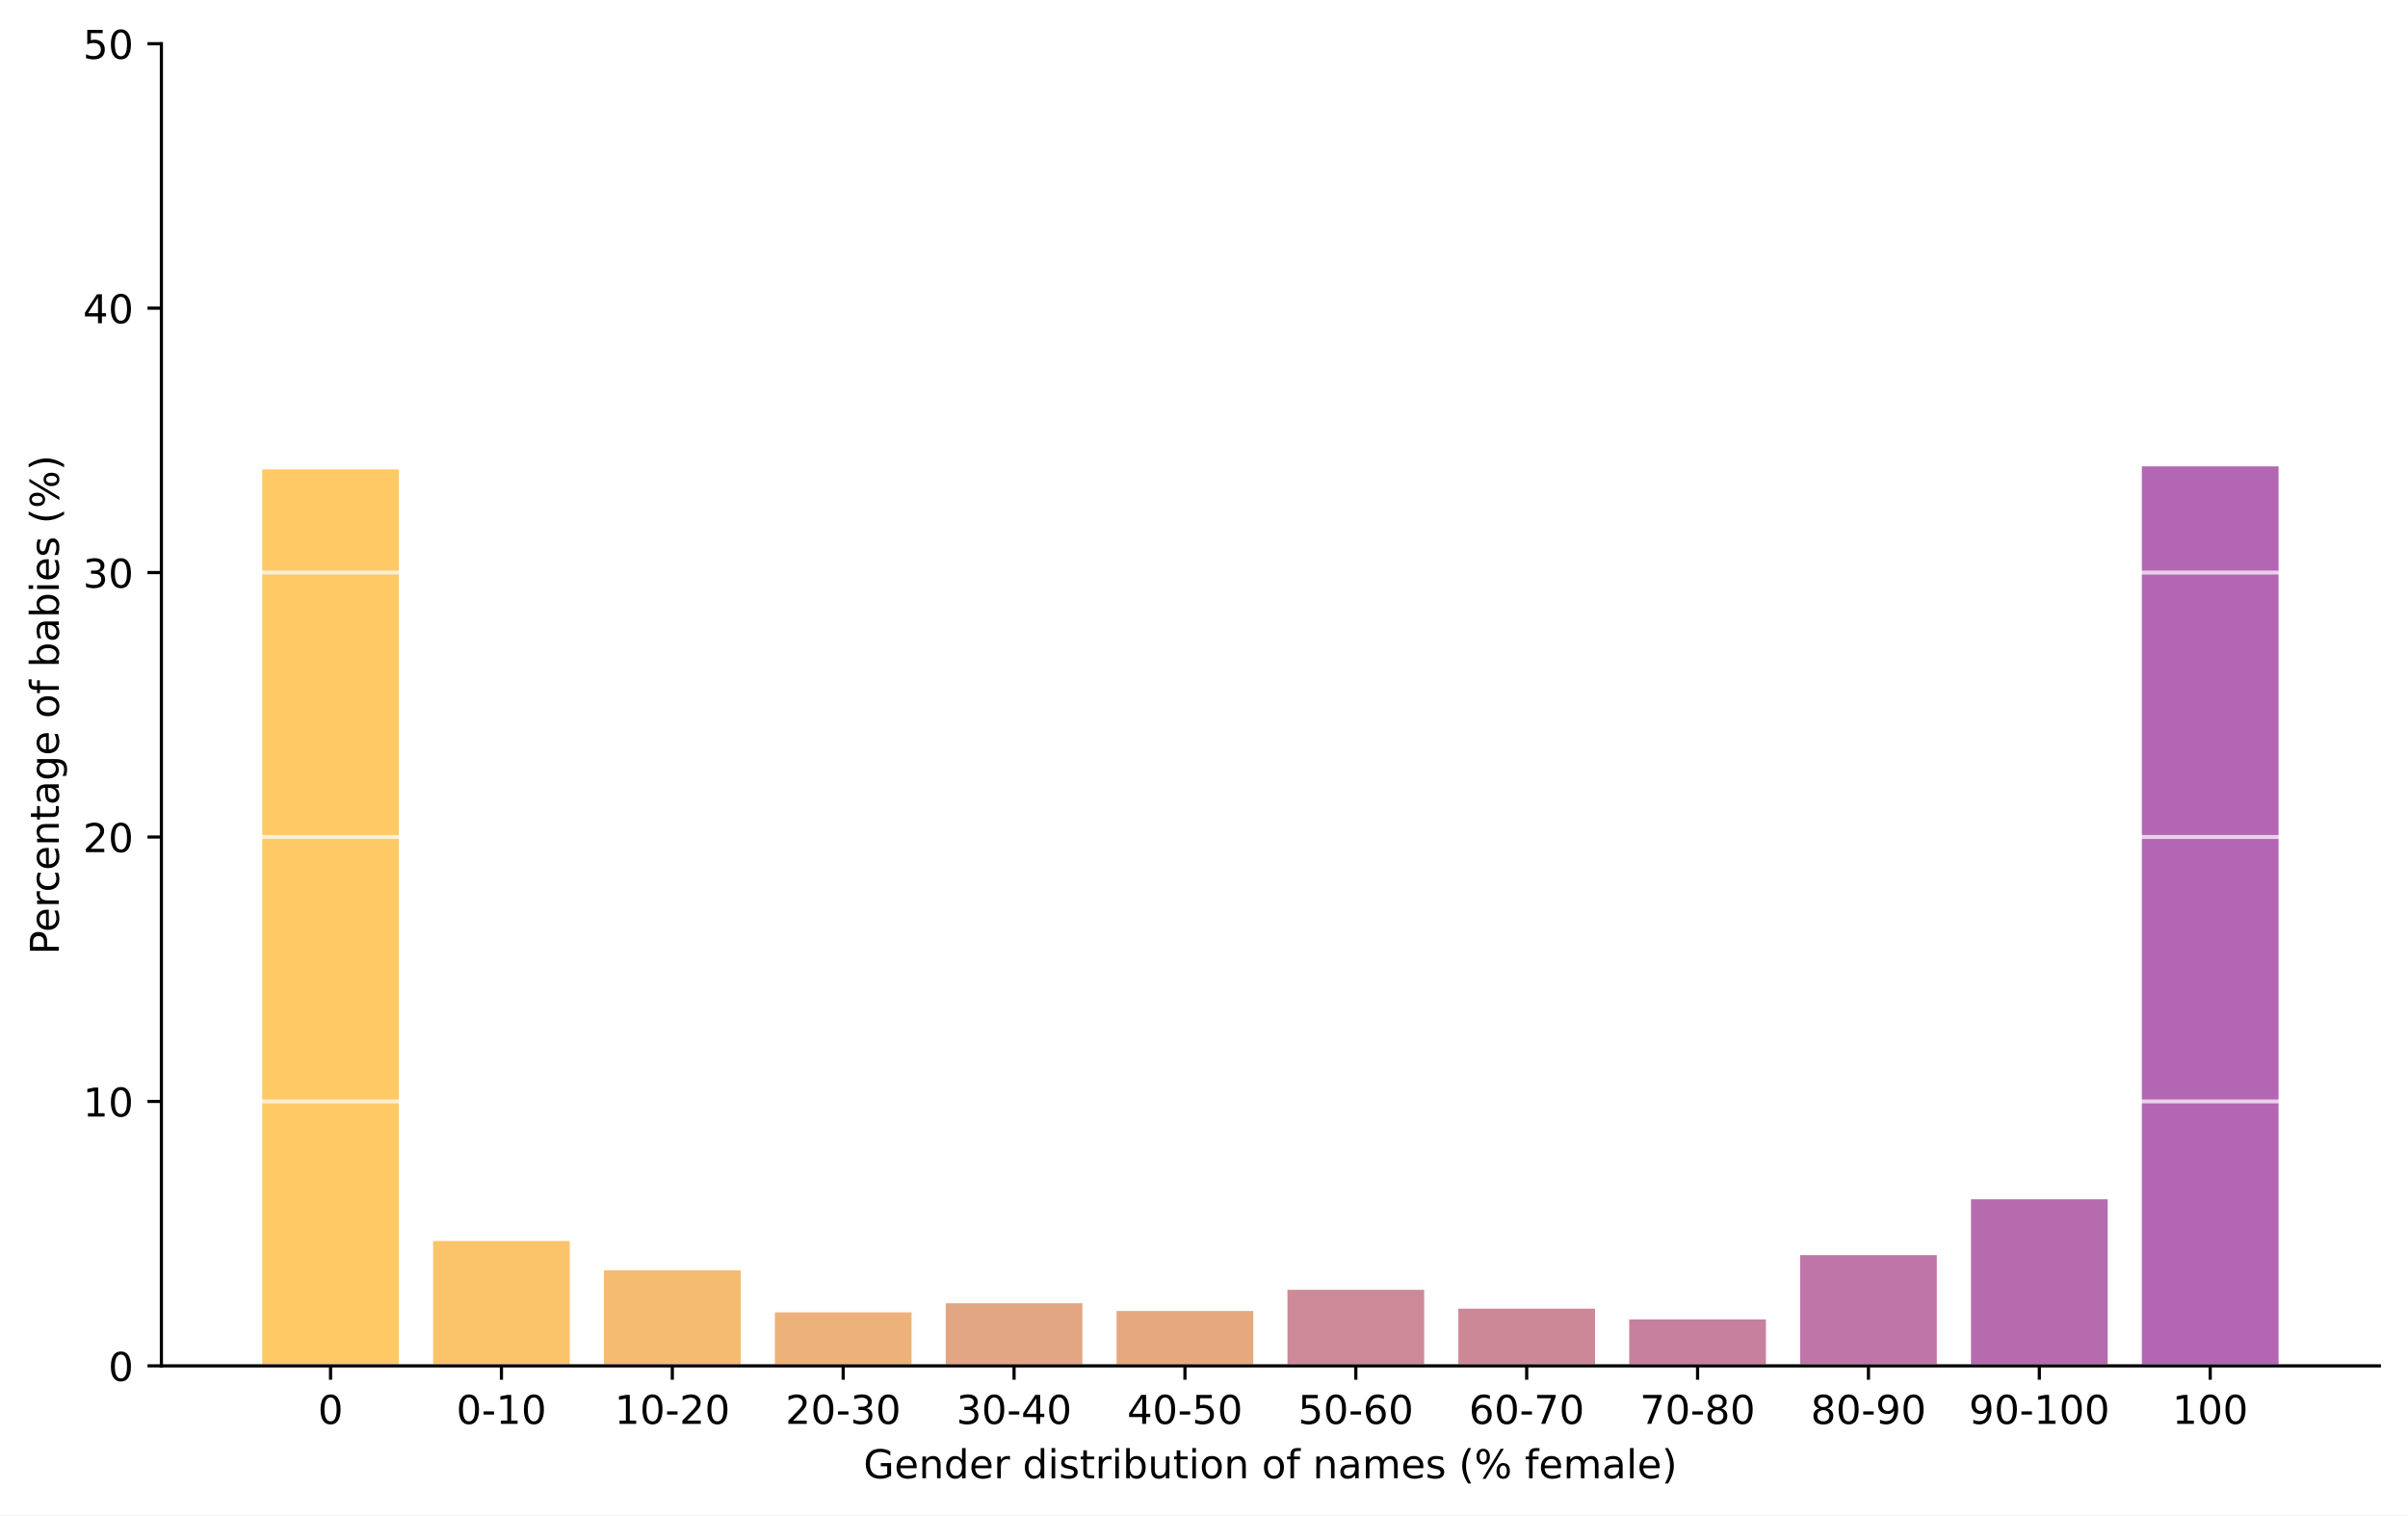
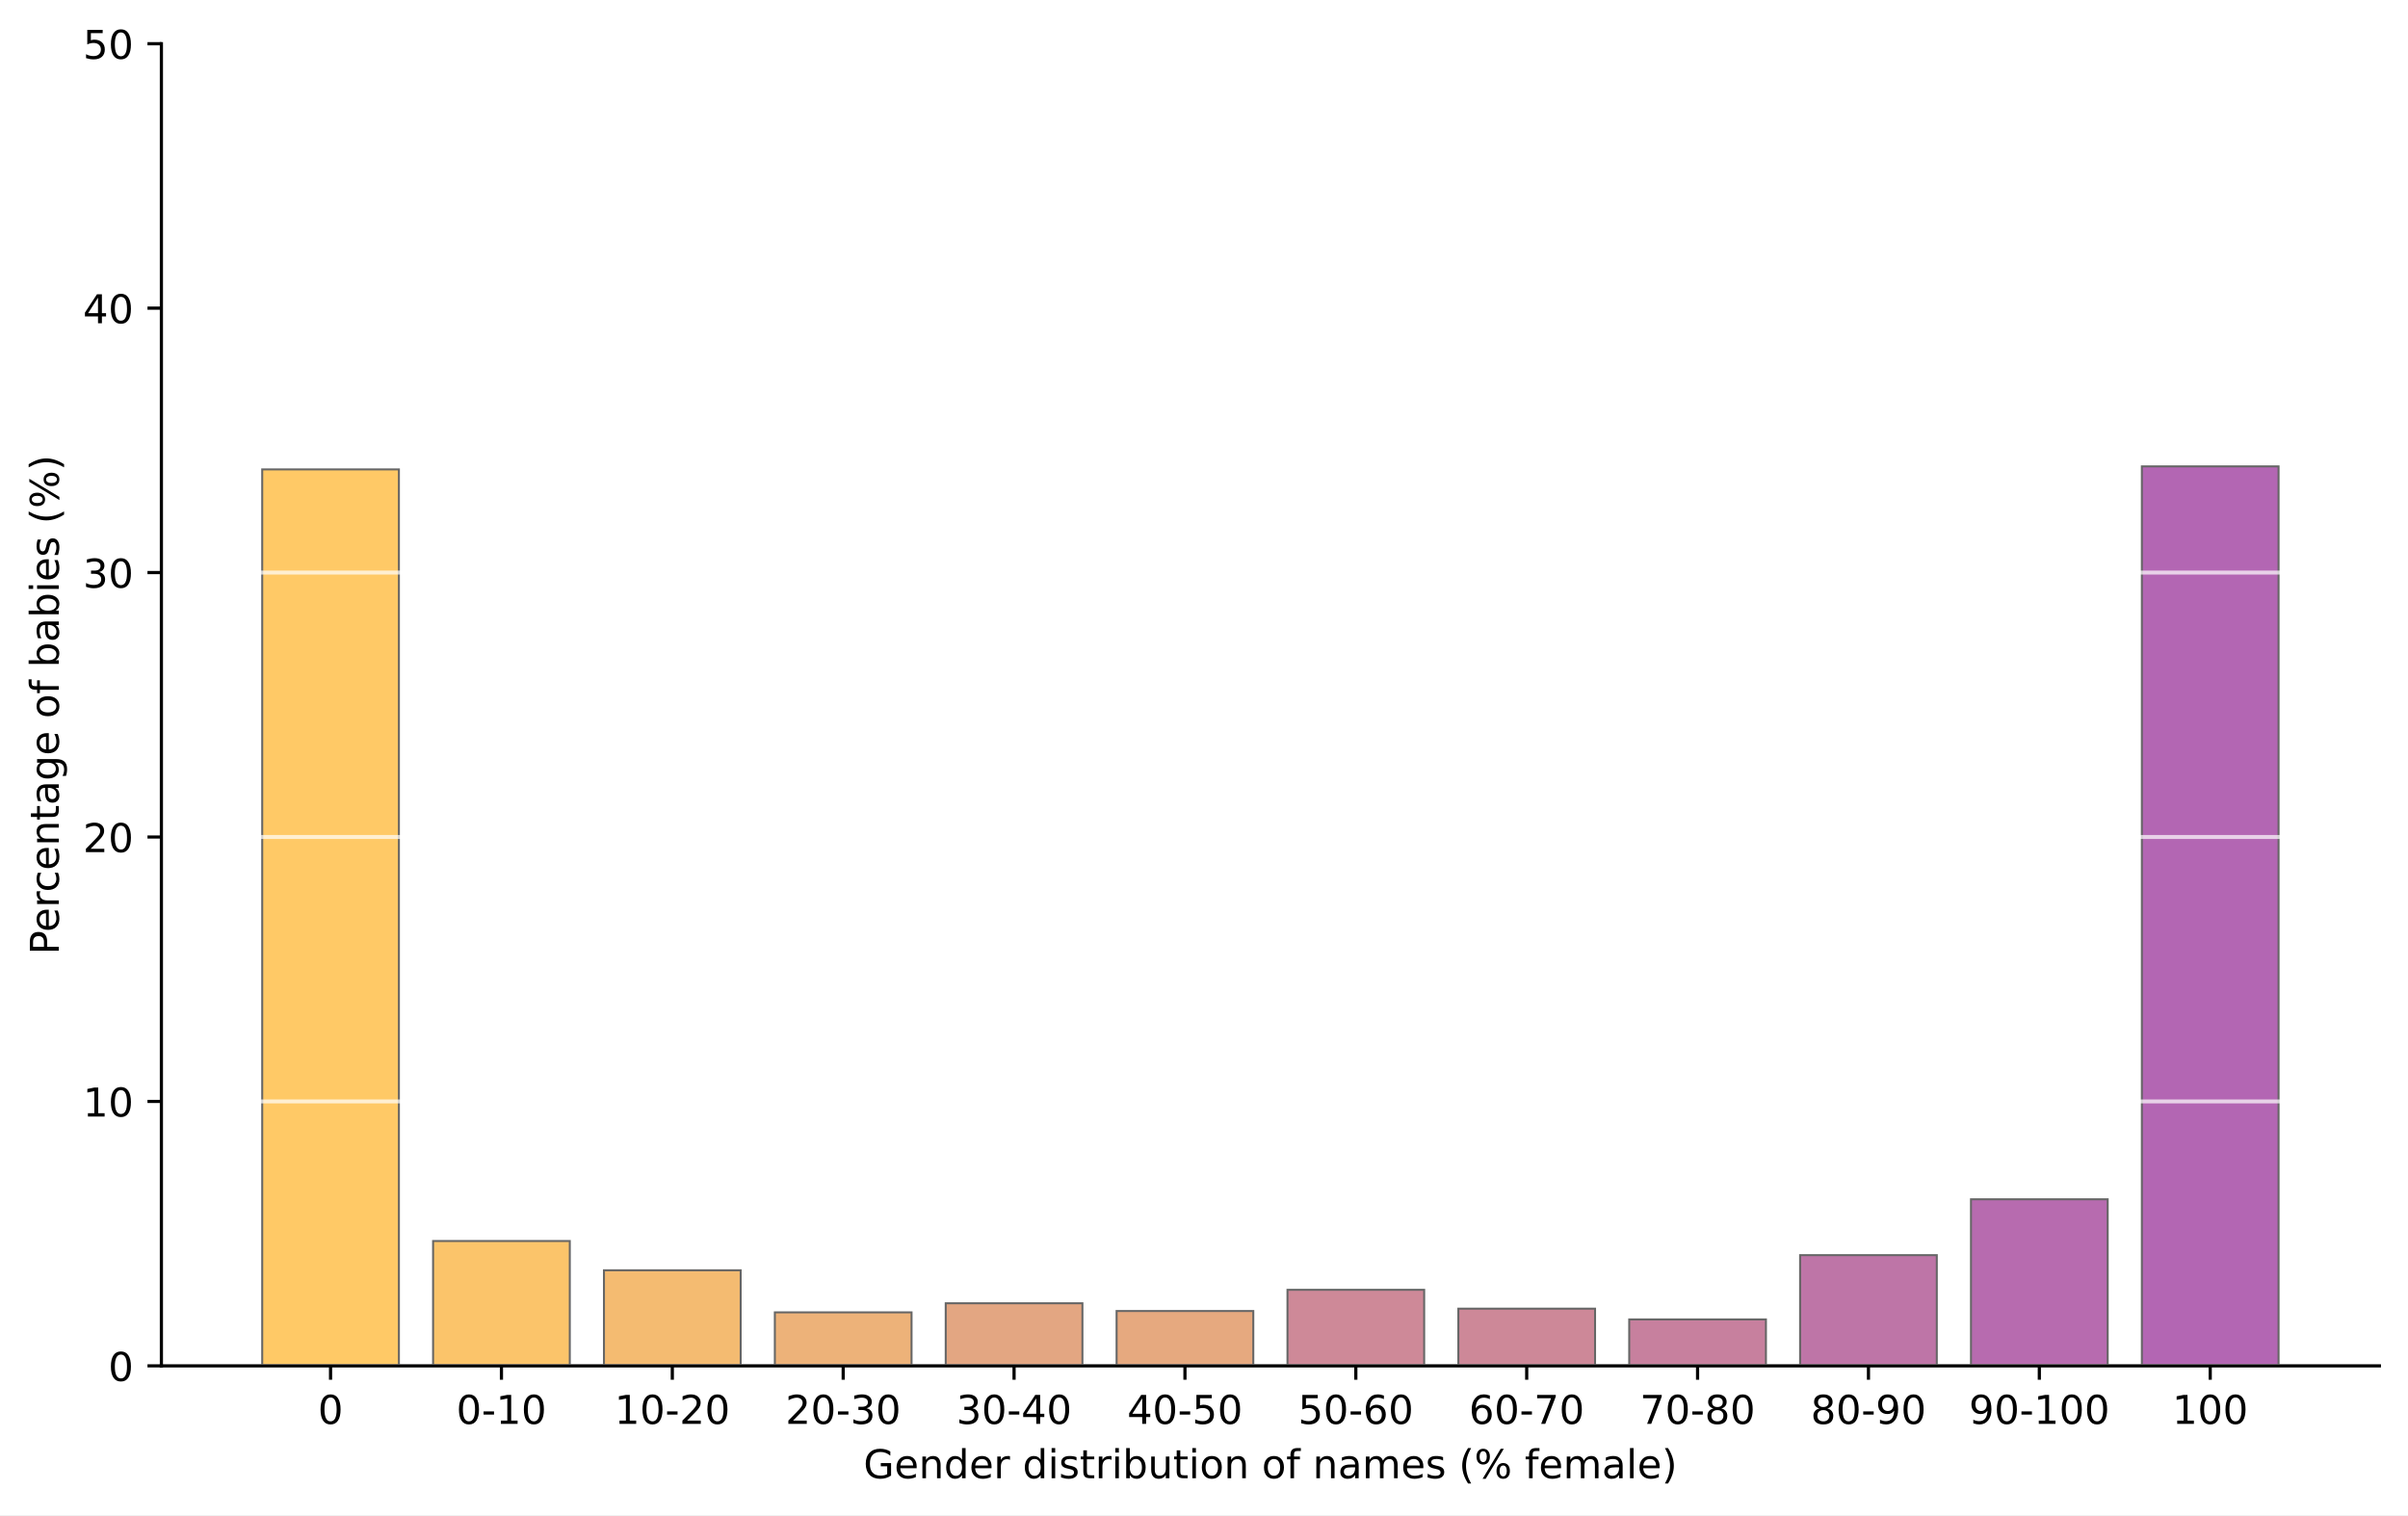
<svg xmlns="http://www.w3.org/2000/svg" xmlns:xlink="http://www.w3.org/1999/xlink" width="605.803pt" height="381.195pt" viewBox="0 0 605.803 381.195" version="1.1">
  <defs>
    <style type="text/css">*{stroke-linejoin: round; stroke-linecap: butt}</style>
  </defs>
  <g id="figure_1">
    <g id="patch_1">
      <path d="M 0 381.195  L 605.803 381.195  L 605.803 0  L 0 0  z " style="fill: #ffffff" />
    </g>
    <g id="axes_1">
      <g id="patch_2">
        <path d="M 40.603 343.639  L 598.603 343.639  L 598.603 10.999  L 40.603 10.999  z " style="fill: #ffffff" />
      </g>
      <g id="patch_3">
-         <path d="M 65.967 343.639  L 100.358 343.639  L 100.358 118.098  L 65.967 118.098  z " clip-path="url(#p8b043192c8)" style="fill: #ffa500; opacity: 0.6" />
+         <path d="M 65.967 343.639  L 100.358 343.639  L 100.358 118.098  L 65.967 118.098  z " clip-path="url(#p07500f4492)" style="fill: #ffa500; opacity: 0.6; stroke: #000000; stroke-width: 0.5; stroke-linejoin: miter" />
      </g>
      <g id="patch_4">
-         <path d="M 108.956 343.639  L 143.347 343.639  L 143.347 312.229  L 108.956 312.229  z " clip-path="url(#p8b043192c8)" style="fill: #f89c07; opacity: 0.6" />
+         <path d="M 108.956 343.639  L 143.347 343.639  L 143.347 312.229  L 108.956 312.229  z " clip-path="url(#p07500f4492)" style="fill: #f89c07; opacity: 0.6; stroke: #000000; stroke-width: 0.5; stroke-linejoin: miter" />
      </g>
      <g id="patch_5">
-         <path d="M 151.945 343.639  L 186.337 343.639  L 186.337 319.595  L 151.945 319.595  z " clip-path="url(#p8b043192c8)" style="fill: #ed8d12; opacity: 0.6" />
+         <path d="M 151.945 343.639  L 186.337 343.639  L 186.337 319.595  L 151.945 319.595  z " clip-path="url(#p07500f4492)" style="fill: #ed8d12; opacity: 0.6; stroke: #000000; stroke-width: 0.5; stroke-linejoin: miter" />
      </g>
      <g id="patch_6">
-         <path d="M 194.934 343.639  L 229.326 343.639  L 229.326 330.178  L 194.934 330.178  z " clip-path="url(#p8b043192c8)" style="fill: #e17e1f; opacity: 0.6" />
+         <path d="M 194.934 343.639  L 229.326 343.639  L 229.326 330.178  L 194.934 330.178  z " clip-path="url(#p07500f4492)" style="fill: #e17e1f; opacity: 0.6; stroke: #000000; stroke-width: 0.5; stroke-linejoin: miter" />
      </g>
      <g id="patch_7">
-         <path d="M 237.924 343.639  L 272.315 343.639  L 272.315 327.892  L 237.924 327.892  z " clip-path="url(#p8b043192c8)" style="fill: #d16a2e; opacity: 0.6" />
+         <path d="M 237.924 343.639  L 272.315 343.639  L 272.315 327.892  L 237.924 327.892  z " clip-path="url(#p07500f4492)" style="fill: #d16a2e; opacity: 0.6; stroke: #000000; stroke-width: 0.5; stroke-linejoin: miter" />
      </g>
      <g id="patch_8">
-         <path d="M 280.913 343.639  L 315.304 343.639  L 315.304 329.839  L 280.913 329.839  z " clip-path="url(#p8b043192c8)" style="fill: #d67029; opacity: 0.6" />
+         <path d="M 280.913 343.639  L 315.304 343.639  L 315.304 329.839  L 280.913 329.839  z " clip-path="url(#p07500f4492)" style="fill: #d67029; opacity: 0.6; stroke: #000000; stroke-width: 0.5; stroke-linejoin: miter" />
      </g>
      <g id="patch_9">
-         <path d="M 323.902 343.639  L 358.293 343.639  L 358.293 324.505  L 323.902 324.505  z " clip-path="url(#p8b043192c8)" style="fill: #ad3a53; opacity: 0.6" />
+         <path d="M 323.902 343.639  L 358.293 343.639  L 358.293 324.505  L 323.902 324.505  z " clip-path="url(#p07500f4492)" style="fill: #ad3a53; opacity: 0.6; stroke: #000000; stroke-width: 0.5; stroke-linejoin: miter" />
      </g>
      <g id="patch_10">
-         <path d="M 366.891 343.639  L 401.283 343.639  L 401.283 329.247  L 366.891 329.247  z " clip-path="url(#p8b043192c8)" style="fill: #ac3954; opacity: 0.6" />
+         <path d="M 366.891 343.639  L 401.283 343.639  L 401.283 329.247  L 366.891 329.247  z " clip-path="url(#p07500f4492)" style="fill: #ac3954; opacity: 0.6; stroke: #000000; stroke-width: 0.5; stroke-linejoin: miter" />
      </g>
      <g id="patch_11">
-         <path d="M 409.88 343.639  L 444.272 343.639  L 444.272 331.956  L 409.88 331.956  z " clip-path="url(#p8b043192c8)" style="fill: #a22c5e; opacity: 0.6" />
+         <path d="M 409.88 343.639  L 444.272 343.639  L 444.272 331.956  L 409.88 331.956  z " clip-path="url(#p07500f4492)" style="fill: #a22c5e; opacity: 0.6; stroke: #000000; stroke-width: 0.5; stroke-linejoin: miter" />
      </g>
      <g id="patch_12">
-         <path d="M 452.87 343.639  L 487.261 343.639  L 487.261 315.785  L 452.87 315.785  z " clip-path="url(#p8b043192c8)" style="fill: #93196d; opacity: 0.6" />
+         <path d="M 452.87 343.639  L 487.261 343.639  L 487.261 315.785  L 452.87 315.785  z " clip-path="url(#p07500f4492)" style="fill: #93196d; opacity: 0.6; stroke: #000000; stroke-width: 0.5; stroke-linejoin: miter" />
      </g>
      <g id="patch_13">
-         <path d="M 495.859 343.639  L 530.25 343.639  L 530.25 301.731  L 495.859 301.731  z " clip-path="url(#p8b043192c8)" style="fill: #870979; opacity: 0.6" />
+         <path d="M 495.859 343.639  L 530.25 343.639  L 530.25 301.731  L 495.859 301.731  z " clip-path="url(#p07500f4492)" style="fill: #870979; opacity: 0.6; stroke: #000000; stroke-width: 0.5; stroke-linejoin: miter" />
      </g>
      <g id="patch_14">
-         <path d="M 538.848 343.639  L 573.239 343.639  L 573.239 117.336  L 538.848 117.336  z " clip-path="url(#p8b043192c8)" style="fill: #800080; opacity: 0.6" />
+         <path d="M 538.848 343.639  L 573.239 343.639  L 573.239 117.336  L 538.848 117.336  z " clip-path="url(#p07500f4492)" style="fill: #800080; opacity: 0.6; stroke: #000000; stroke-width: 0.5; stroke-linejoin: miter" />
      </g>
      <g id="matplotlib.axis_1">
        <g id="xtick_1">
          <g id="line2d_1">
            <defs>
-               <path id="mc83a13126b" d="M 0 0  L 0 3.5  " style="stroke: #000000; stroke-width: 0.8" />
+               <path id="maa2ae8b9ed" d="M 0 0  L 0 3.5  " style="stroke: #000000; stroke-width: 0.8" />
            </defs>
            <g>
-               <use xlink:href="#mc83a13126b" x="83.162" y="343.639" style="stroke: #000000; stroke-width: 0.8" />
+               <use xlink:href="#maa2ae8b9ed" x="83.162" y="343.639" style="stroke: #000000; stroke-width: 0.8" />
            </g>
          </g>
          <g id="text_1">
            <g transform="translate(79.9812 358.2377) scale(0.1 -0.1)">
              <defs>
                <path id="DejaVuSans-30" d="M 2034 4250  Q 1547 4250 1301 3770  Q 1056 3291 1056 2328  Q 1056 1369 1301 889  Q 1547 409 2034 409  Q 2525 409 2770 889  Q 3016 1369 3016 2328  Q 3016 3291 2770 3770  Q 2525 4250 2034 4250  z M 2034 4750  Q 2819 4750 3233 4129  Q 3647 3509 3647 2328  Q 3647 1150 3233 529  Q 2819 -91 2034 -91  Q 1250 -91 836 529  Q 422 1150 422 2328  Q 422 3509 836 4129  Q 1250 4750 2034 4750  z " transform="scale(0.015625)" />
              </defs>
              <use xlink:href="#DejaVuSans-30" />
            </g>
          </g>
        </g>
        <g id="xtick_2">
          <g id="line2d_2">
            <g>
-               <use xlink:href="#mc83a13126b" x="126.152" y="343.639" style="stroke: #000000; stroke-width: 0.8" />
+               <use xlink:href="#maa2ae8b9ed" x="126.152" y="343.639" style="stroke: #000000; stroke-width: 0.8" />
            </g>
          </g>
          <g id="text_2">
            <g transform="translate(114.804 358.2377) scale(0.1 -0.1)">
              <defs>
                <path id="DejaVuSans-2d" d="M 313 2009  L 1997 2009  L 1997 1497  L 313 1497  L 313 2009  z " transform="scale(0.015625)" />
                <path id="DejaVuSans-31" d="M 794 531  L 1825 531  L 1825 4091  L 703 3866  L 703 4441  L 1819 4666  L 2450 4666  L 2450 531  L 3481 531  L 3481 0  L 794 0  L 794 531  z " transform="scale(0.015625)" />
              </defs>
              <use xlink:href="#DejaVuSans-30" />
              <use xlink:href="#DejaVuSans-2d" transform="translate(63.62305 0)" />
              <use xlink:href="#DejaVuSans-31" transform="translate(99.70703 0)" />
              <use xlink:href="#DejaVuSans-30" transform="translate(163.3301 0)" />
            </g>
          </g>
        </g>
        <g id="xtick_3">
          <g id="line2d_3">
            <g>
-               <use xlink:href="#mc83a13126b" x="169.141" y="343.639" style="stroke: #000000; stroke-width: 0.8" />
+               <use xlink:href="#maa2ae8b9ed" x="169.141" y="343.639" style="stroke: #000000; stroke-width: 0.8" />
            </g>
          </g>
          <g id="text_3">
            <g transform="translate(154.612 358.2377) scale(0.1 -0.1)">
              <defs>
                <path id="DejaVuSans-32" d="M 1228 531  L 3431 531  L 3431 0  L 469 0  L 469 531  Q 828 903 1448 1529  Q 2069 2156 2228 2338  Q 2531 2678 2651 2914  Q 2772 3150 2772 3378  Q 2772 3750 2511 3984  Q 2250 4219 1831 4219  Q 1534 4219 1204 4116  Q 875 4013 500 3803  L 500 4441  Q 881 4594 1212 4672  Q 1544 4750 1819 4750  Q 2544 4750 2975 4387  Q 3406 4025 3406 3419  Q 3406 3131 3298 2873  Q 3191 2616 2906 2266  Q 2828 2175 2409 1742  Q 1991 1309 1228 531  z " transform="scale(0.015625)" />
              </defs>
              <use xlink:href="#DejaVuSans-31" />
              <use xlink:href="#DejaVuSans-30" transform="translate(63.62305 0)" />
              <use xlink:href="#DejaVuSans-2d" transform="translate(127.2461 0)" />
              <use xlink:href="#DejaVuSans-32" transform="translate(163.3301 0)" />
              <use xlink:href="#DejaVuSans-30" transform="translate(226.9531 0)" />
            </g>
          </g>
        </g>
        <g id="xtick_4">
          <g id="line2d_4">
            <g>
-               <use xlink:href="#mc83a13126b" x="212.13" y="343.639" style="stroke: #000000; stroke-width: 0.8" />
+               <use xlink:href="#maa2ae8b9ed" x="212.13" y="343.639" style="stroke: #000000; stroke-width: 0.8" />
            </g>
          </g>
          <g id="text_4">
            <g transform="translate(197.6012 358.2377) scale(0.1 -0.1)">
              <defs>
                <path id="DejaVuSans-33" d="M 2597 2516  Q 3050 2419 3304 2112  Q 3559 1806 3559 1356  Q 3559 666 3084 287  Q 2609 -91 1734 -91  Q 1441 -91 1130 -33  Q 819 25 488 141  L 488 750  Q 750 597 1062 519  Q 1375 441 1716 441  Q 2309 441 2620 675  Q 2931 909 2931 1356  Q 2931 1769 2642 2001  Q 2353 2234 1838 2234  L 1294 2234  L 1294 2753  L 1863 2753  Q 2328 2753 2575 2939  Q 2822 3125 2822 3475  Q 2822 3834 2567 4026  Q 2313 4219 1838 4219  Q 1578 4219 1281 4162  Q 984 4106 628 3988  L 628 4550  Q 988 4650 1302 4700  Q 1616 4750 1894 4750  Q 2613 4750 3031 4423  Q 3450 4097 3450 3541  Q 3450 3153 3228 2886  Q 3006 2619 2597 2516  z " transform="scale(0.015625)" />
              </defs>
              <use xlink:href="#DejaVuSans-32" />
              <use xlink:href="#DejaVuSans-30" transform="translate(63.62305 0)" />
              <use xlink:href="#DejaVuSans-2d" transform="translate(127.2461 0)" />
              <use xlink:href="#DejaVuSans-33" transform="translate(163.3301 0)" />
              <use xlink:href="#DejaVuSans-30" transform="translate(226.9531 0)" />
            </g>
          </g>
        </g>
        <g id="xtick_5">
          <g id="line2d_5">
            <g>
-               <use xlink:href="#mc83a13126b" x="255.119" y="343.639" style="stroke: #000000; stroke-width: 0.8" />
+               <use xlink:href="#maa2ae8b9ed" x="255.119" y="343.639" style="stroke: #000000; stroke-width: 0.8" />
            </g>
          </g>
          <g id="text_5">
            <g transform="translate(240.5904 358.2377) scale(0.1 -0.1)">
              <defs>
                <path id="DejaVuSans-34" d="M 2419 4116  L 825 1625  L 2419 1625  L 2419 4116  z M 2253 4666  L 3047 4666  L 3047 1625  L 3713 1625  L 3713 1100  L 3047 1100  L 3047 0  L 2419 0  L 2419 1100  L 313 1100  L 313 1709  L 2253 4666  z " transform="scale(0.015625)" />
              </defs>
              <use xlink:href="#DejaVuSans-33" />
              <use xlink:href="#DejaVuSans-30" transform="translate(63.62305 0)" />
              <use xlink:href="#DejaVuSans-2d" transform="translate(127.2461 0)" />
              <use xlink:href="#DejaVuSans-34" transform="translate(163.3301 0)" />
              <use xlink:href="#DejaVuSans-30" transform="translate(226.9531 0)" />
            </g>
          </g>
        </g>
        <g id="xtick_6">
          <g id="line2d_6">
            <g>
-               <use xlink:href="#mc83a13126b" x="298.109" y="343.639" style="stroke: #000000; stroke-width: 0.8" />
+               <use xlink:href="#maa2ae8b9ed" x="298.109" y="343.639" style="stroke: #000000; stroke-width: 0.8" />
            </g>
          </g>
          <g id="text_6">
            <g transform="translate(283.5796 358.2377) scale(0.1 -0.1)">
              <defs>
                <path id="DejaVuSans-35" d="M 691 4666  L 3169 4666  L 3169 4134  L 1269 4134  L 1269 2991  Q 1406 3038 1543 3061  Q 1681 3084 1819 3084  Q 2600 3084 3056 2656  Q 3513 2228 3513 1497  Q 3513 744 3044 326  Q 2575 -91 1722 -91  Q 1428 -91 1123 -41  Q 819 9 494 109  L 494 744  Q 775 591 1075 516  Q 1375 441 1709 441  Q 2250 441 2565 725  Q 2881 1009 2881 1497  Q 2881 1984 2565 2268  Q 2250 2553 1709 2553  Q 1456 2553 1204 2497  Q 953 2441 691 2322  L 691 4666  z " transform="scale(0.015625)" />
              </defs>
              <use xlink:href="#DejaVuSans-34" />
              <use xlink:href="#DejaVuSans-30" transform="translate(63.62305 0)" />
              <use xlink:href="#DejaVuSans-2d" transform="translate(127.2461 0)" />
              <use xlink:href="#DejaVuSans-35" transform="translate(163.3301 0)" />
              <use xlink:href="#DejaVuSans-30" transform="translate(226.9531 0)" />
            </g>
          </g>
        </g>
        <g id="xtick_7">
          <g id="line2d_7">
            <g>
-               <use xlink:href="#mc83a13126b" x="341.098" y="343.639" style="stroke: #000000; stroke-width: 0.8" />
+               <use xlink:href="#maa2ae8b9ed" x="341.098" y="343.639" style="stroke: #000000; stroke-width: 0.8" />
            </g>
          </g>
          <g id="text_7">
            <g transform="translate(326.5688 358.2377) scale(0.1 -0.1)">
              <defs>
                <path id="DejaVuSans-36" d="M 2113 2584  Q 1688 2584 1439 2293  Q 1191 2003 1191 1497  Q 1191 994 1439 701  Q 1688 409 2113 409  Q 2538 409 2786 701  Q 3034 994 3034 1497  Q 3034 2003 2786 2293  Q 2538 2584 2113 2584  z M 3366 4563  L 3366 3988  Q 3128 4100 2886 4159  Q 2644 4219 2406 4219  Q 1781 4219 1451 3797  Q 1122 3375 1075 2522  Q 1259 2794 1537 2939  Q 1816 3084 2150 3084  Q 2853 3084 3261 2657  Q 3669 2231 3669 1497  Q 3669 778 3244 343  Q 2819 -91 2113 -91  Q 1303 -91 875 529  Q 447 1150 447 2328  Q 447 3434 972 4092  Q 1497 4750 2381 4750  Q 2619 4750 2861 4703  Q 3103 4656 3366 4563  z " transform="scale(0.015625)" />
              </defs>
              <use xlink:href="#DejaVuSans-35" />
              <use xlink:href="#DejaVuSans-30" transform="translate(63.62305 0)" />
              <use xlink:href="#DejaVuSans-2d" transform="translate(127.2461 0)" />
              <use xlink:href="#DejaVuSans-36" transform="translate(163.3301 0)" />
              <use xlink:href="#DejaVuSans-30" transform="translate(226.9531 0)" />
            </g>
          </g>
        </g>
        <g id="xtick_8">
          <g id="line2d_8">
            <g>
-               <use xlink:href="#mc83a13126b" x="384.087" y="343.639" style="stroke: #000000; stroke-width: 0.8" />
+               <use xlink:href="#maa2ae8b9ed" x="384.087" y="343.639" style="stroke: #000000; stroke-width: 0.8" />
            </g>
          </g>
          <g id="text_8">
            <g transform="translate(369.558 358.2377) scale(0.1 -0.1)">
              <defs>
                <path id="DejaVuSans-37" d="M 525 4666  L 3525 4666  L 3525 4397  L 1831 0  L 1172 0  L 2766 4134  L 525 4134  L 525 4666  z " transform="scale(0.015625)" />
              </defs>
              <use xlink:href="#DejaVuSans-36" />
              <use xlink:href="#DejaVuSans-30" transform="translate(63.62305 0)" />
              <use xlink:href="#DejaVuSans-2d" transform="translate(127.2461 0)" />
              <use xlink:href="#DejaVuSans-37" transform="translate(163.3301 0)" />
              <use xlink:href="#DejaVuSans-30" transform="translate(226.9531 0)" />
            </g>
          </g>
        </g>
        <g id="xtick_9">
          <g id="line2d_9">
            <g>
-               <use xlink:href="#mc83a13126b" x="427.076" y="343.639" style="stroke: #000000; stroke-width: 0.8" />
+               <use xlink:href="#maa2ae8b9ed" x="427.076" y="343.639" style="stroke: #000000; stroke-width: 0.8" />
            </g>
          </g>
          <g id="text_9">
            <g transform="translate(412.5473 358.2377) scale(0.1 -0.1)">
              <defs>
                <path id="DejaVuSans-38" d="M 2034 2216  Q 1584 2216 1326 1975  Q 1069 1734 1069 1313  Q 1069 891 1326 650  Q 1584 409 2034 409  Q 2484 409 2743 651  Q 3003 894 3003 1313  Q 3003 1734 2745 1975  Q 2488 2216 2034 2216  z M 1403 2484  Q 997 2584 770 2862  Q 544 3141 544 3541  Q 544 4100 942 4425  Q 1341 4750 2034 4750  Q 2731 4750 3128 4425  Q 3525 4100 3525 3541  Q 3525 3141 3298 2862  Q 3072 2584 2669 2484  Q 3125 2378 3379 2068  Q 3634 1759 3634 1313  Q 3634 634 3220 271  Q 2806 -91 2034 -91  Q 1263 -91 848 271  Q 434 634 434 1313  Q 434 1759 690 2068  Q 947 2378 1403 2484  z M 1172 3481  Q 1172 3119 1398 2916  Q 1625 2713 2034 2713  Q 2441 2713 2670 2916  Q 2900 3119 2900 3481  Q 2900 3844 2670 4047  Q 2441 4250 2034 4250  Q 1625 4250 1398 4047  Q 1172 3844 1172 3481  z " transform="scale(0.015625)" />
              </defs>
              <use xlink:href="#DejaVuSans-37" />
              <use xlink:href="#DejaVuSans-30" transform="translate(63.62305 0)" />
              <use xlink:href="#DejaVuSans-2d" transform="translate(127.2461 0)" />
              <use xlink:href="#DejaVuSans-38" transform="translate(163.3301 0)" />
              <use xlink:href="#DejaVuSans-30" transform="translate(226.9531 0)" />
            </g>
          </g>
        </g>
        <g id="xtick_10">
          <g id="line2d_10">
            <g>
-               <use xlink:href="#mc83a13126b" x="470.065" y="343.639" style="stroke: #000000; stroke-width: 0.8" />
+               <use xlink:href="#maa2ae8b9ed" x="470.065" y="343.639" style="stroke: #000000; stroke-width: 0.8" />
            </g>
          </g>
          <g id="text_10">
            <g transform="translate(455.5365 358.2377) scale(0.1 -0.1)">
              <defs>
                <path id="DejaVuSans-39" d="M 703 97  L 703 672  Q 941 559 1184 500  Q 1428 441 1663 441  Q 2288 441 2617 861  Q 2947 1281 2994 2138  Q 2813 1869 2534 1725  Q 2256 1581 1919 1581  Q 1219 1581 811 2004  Q 403 2428 403 3163  Q 403 3881 828 4315  Q 1253 4750 1959 4750  Q 2769 4750 3195 4129  Q 3622 3509 3622 2328  Q 3622 1225 3098 567  Q 2575 -91 1691 -91  Q 1453 -91 1209 -44  Q 966 3 703 97  z M 1959 2075  Q 2384 2075 2632 2365  Q 2881 2656 2881 3163  Q 2881 3666 2632 3958  Q 2384 4250 1959 4250  Q 1534 4250 1286 3958  Q 1038 3666 1038 3163  Q 1038 2656 1286 2365  Q 1534 2075 1959 2075  z " transform="scale(0.015625)" />
              </defs>
              <use xlink:href="#DejaVuSans-38" />
              <use xlink:href="#DejaVuSans-30" transform="translate(63.62305 0)" />
              <use xlink:href="#DejaVuSans-2d" transform="translate(127.2461 0)" />
              <use xlink:href="#DejaVuSans-39" transform="translate(163.3301 0)" />
              <use xlink:href="#DejaVuSans-30" transform="translate(226.9531 0)" />
            </g>
          </g>
        </g>
        <g id="xtick_11">
          <g id="line2d_11">
            <g>
-               <use xlink:href="#mc83a13126b" x="513.055" y="343.639" style="stroke: #000000; stroke-width: 0.8" />
+               <use xlink:href="#maa2ae8b9ed" x="513.055" y="343.639" style="stroke: #000000; stroke-width: 0.8" />
            </g>
          </g>
          <g id="text_11">
            <g transform="translate(495.3444 358.2377) scale(0.1 -0.1)">
              <use xlink:href="#DejaVuSans-39" />
              <use xlink:href="#DejaVuSans-30" transform="translate(63.62305 0)" />
              <use xlink:href="#DejaVuSans-2d" transform="translate(127.2461 0)" />
              <use xlink:href="#DejaVuSans-31" transform="translate(163.3301 0)" />
              <use xlink:href="#DejaVuSans-30" transform="translate(226.9531 0)" />
              <use xlink:href="#DejaVuSans-30" transform="translate(290.5762 0)" />
            </g>
          </g>
        </g>
        <g id="xtick_12">
          <g id="line2d_12">
            <g>
-               <use xlink:href="#mc83a13126b" x="556.044" y="343.639" style="stroke: #000000; stroke-width: 0.8" />
+               <use xlink:href="#maa2ae8b9ed" x="556.044" y="343.639" style="stroke: #000000; stroke-width: 0.8" />
            </g>
          </g>
          <g id="text_12">
            <g transform="translate(546.5001 358.2377) scale(0.1 -0.1)">
              <use xlink:href="#DejaVuSans-31" />
              <use xlink:href="#DejaVuSans-30" transform="translate(63.62305 0)" />
              <use xlink:href="#DejaVuSans-30" transform="translate(127.2461 0)" />
            </g>
          </g>
        </g>
        <g id="text_13">
          <g transform="translate(217.2461 371.9158) scale(0.1 -0.1)">
            <defs>
              <path id="DejaVuSans-47" d="M 3809 666  L 3809 1919  L 2778 1919  L 2778 2438  L 4434 2438  L 4434 434  Q 4069 175 3628 42  Q 3188 -91 2688 -91  Q 1594 -91 976 548  Q 359 1188 359 2328  Q 359 3472 976 4111  Q 1594 4750 2688 4750  Q 3144 4750 3555 4637  Q 3966 4525 4313 4306  L 4313 3634  Q 3963 3931 3569 4081  Q 3175 4231 2741 4231  Q 1884 4231 1454 3753  Q 1025 3275 1025 2328  Q 1025 1384 1454 906  Q 1884 428 2741 428  Q 3075 428 3337 486  Q 3600 544 3809 666  z " transform="scale(0.015625)" />
              <path id="DejaVuSans-65" d="M 3597 1894  L 3597 1613  L 953 1613  Q 991 1019 1311 708  Q 1631 397 2203 397  Q 2534 397 2845 478  Q 3156 559 3463 722  L 3463 178  Q 3153 47 2828 -22  Q 2503 -91 2169 -91  Q 1331 -91 842 396  Q 353 884 353 1716  Q 353 2575 817 3079  Q 1281 3584 2069 3584  Q 2775 3584 3186 3129  Q 3597 2675 3597 1894  z M 3022 2063  Q 3016 2534 2758 2815  Q 2500 3097 2075 3097  Q 1594 3097 1305 2825  Q 1016 2553 972 2059  L 3022 2063  z " transform="scale(0.015625)" />
              <path id="DejaVuSans-6e" d="M 3513 2113  L 3513 0  L 2938 0  L 2938 2094  Q 2938 2591 2744 2837  Q 2550 3084 2163 3084  Q 1697 3084 1428 2787  Q 1159 2491 1159 1978  L 1159 0  L 581 0  L 581 3500  L 1159 3500  L 1159 2956  Q 1366 3272 1645 3428  Q 1925 3584 2291 3584  Q 2894 3584 3203 3211  Q 3513 2838 3513 2113  z " transform="scale(0.015625)" />
              <path id="DejaVuSans-64" d="M 2906 2969  L 2906 4863  L 3481 4863  L 3481 0  L 2906 0  L 2906 525  Q 2725 213 2448 61  Q 2172 -91 1784 -91  Q 1150 -91 751 415  Q 353 922 353 1747  Q 353 2572 751 3078  Q 1150 3584 1784 3584  Q 2172 3584 2448 3432  Q 2725 3281 2906 2969  z M 947 1747  Q 947 1113 1208 752  Q 1469 391 1925 391  Q 2381 391 2643 752  Q 2906 1113 2906 1747  Q 2906 2381 2643 2742  Q 2381 3103 1925 3103  Q 1469 3103 1208 2742  Q 947 2381 947 1747  z " transform="scale(0.015625)" />
              <path id="DejaVuSans-72" d="M 2631 2963  Q 2534 3019 2420 3045  Q 2306 3072 2169 3072  Q 1681 3072 1420 2755  Q 1159 2438 1159 1844  L 1159 0  L 581 0  L 581 3500  L 1159 3500  L 1159 2956  Q 1341 3275 1631 3429  Q 1922 3584 2338 3584  Q 2397 3584 2469 3576  Q 2541 3569 2628 3553  L 2631 2963  z " transform="scale(0.015625)" />
              <path id="DejaVuSans-20" transform="scale(0.015625)" />
              <path id="DejaVuSans-69" d="M 603 3500  L 1178 3500  L 1178 0  L 603 0  L 603 3500  z M 603 4863  L 1178 4863  L 1178 4134  L 603 4134  L 603 4863  z " transform="scale(0.015625)" />
              <path id="DejaVuSans-73" d="M 2834 3397  L 2834 2853  Q 2591 2978 2328 3040  Q 2066 3103 1784 3103  Q 1356 3103 1142 2972  Q 928 2841 928 2578  Q 928 2378 1081 2264  Q 1234 2150 1697 2047  L 1894 2003  Q 2506 1872 2764 1633  Q 3022 1394 3022 966  Q 3022 478 2636 193  Q 2250 -91 1575 -91  Q 1294 -91 989 -36  Q 684 19 347 128  L 347 722  Q 666 556 975 473  Q 1284 391 1588 391  Q 1994 391 2212 530  Q 2431 669 2431 922  Q 2431 1156 2273 1281  Q 2116 1406 1581 1522  L 1381 1569  Q 847 1681 609 1914  Q 372 2147 372 2553  Q 372 3047 722 3315  Q 1072 3584 1716 3584  Q 2034 3584 2315 3537  Q 2597 3491 2834 3397  z " transform="scale(0.015625)" />
              <path id="DejaVuSans-74" d="M 1172 4494  L 1172 3500  L 2356 3500  L 2356 3053  L 1172 3053  L 1172 1153  Q 1172 725 1289 603  Q 1406 481 1766 481  L 2356 481  L 2356 0  L 1766 0  Q 1100 0 847 248  Q 594 497 594 1153  L 594 3053  L 172 3053  L 172 3500  L 594 3500  L 594 4494  L 1172 4494  z " transform="scale(0.015625)" />
              <path id="DejaVuSans-62" d="M 3116 1747  Q 3116 2381 2855 2742  Q 2594 3103 2138 3103  Q 1681 3103 1420 2742  Q 1159 2381 1159 1747  Q 1159 1113 1420 752  Q 1681 391 2138 391  Q 2594 391 2855 752  Q 3116 1113 3116 1747  z M 1159 2969  Q 1341 3281 1617 3432  Q 1894 3584 2278 3584  Q 2916 3584 3314 3078  Q 3713 2572 3713 1747  Q 3713 922 3314 415  Q 2916 -91 2278 -91  Q 1894 -91 1617 61  Q 1341 213 1159 525  L 1159 0  L 581 0  L 581 4863  L 1159 4863  L 1159 2969  z " transform="scale(0.015625)" />
              <path id="DejaVuSans-75" d="M 544 1381  L 544 3500  L 1119 3500  L 1119 1403  Q 1119 906 1312 657  Q 1506 409 1894 409  Q 2359 409 2629 706  Q 2900 1003 2900 1516  L 2900 3500  L 3475 3500  L 3475 0  L 2900 0  L 2900 538  Q 2691 219 2414 64  Q 2138 -91 1772 -91  Q 1169 -91 856 284  Q 544 659 544 1381  z M 1991 3584  L 1991 3584  z " transform="scale(0.015625)" />
              <path id="DejaVuSans-6f" d="M 1959 3097  Q 1497 3097 1228 2736  Q 959 2375 959 1747  Q 959 1119 1226 758  Q 1494 397 1959 397  Q 2419 397 2687 759  Q 2956 1122 2956 1747  Q 2956 2369 2687 2733  Q 2419 3097 1959 3097  z M 1959 3584  Q 2709 3584 3137 3096  Q 3566 2609 3566 1747  Q 3566 888 3137 398  Q 2709 -91 1959 -91  Q 1206 -91 779 398  Q 353 888 353 1747  Q 353 2609 779 3096  Q 1206 3584 1959 3584  z " transform="scale(0.015625)" />
              <path id="DejaVuSans-66" d="M 2375 4863  L 2375 4384  L 1825 4384  Q 1516 4384 1395 4259  Q 1275 4134 1275 3809  L 1275 3500  L 2222 3500  L 2222 3053  L 1275 3053  L 1275 0  L 697 0  L 697 3053  L 147 3053  L 147 3500  L 697 3500  L 697 3744  Q 697 4328 969 4595  Q 1241 4863 1831 4863  L 2375 4863  z " transform="scale(0.015625)" />
              <path id="DejaVuSans-61" d="M 2194 1759  Q 1497 1759 1228 1600  Q 959 1441 959 1056  Q 959 750 1161 570  Q 1363 391 1709 391  Q 2188 391 2477 730  Q 2766 1069 2766 1631  L 2766 1759  L 2194 1759  z M 3341 1997  L 3341 0  L 2766 0  L 2766 531  Q 2569 213 2275 61  Q 1981 -91 1556 -91  Q 1019 -91 701 211  Q 384 513 384 1019  Q 384 1609 779 1909  Q 1175 2209 1959 2209  L 2766 2209  L 2766 2266  Q 2766 2663 2505 2880  Q 2244 3097 1772 3097  Q 1472 3097 1187 3025  Q 903 2953 641 2809  L 641 3341  Q 956 3463 1253 3523  Q 1550 3584 1831 3584  Q 2591 3584 2966 3190  Q 3341 2797 3341 1997  z " transform="scale(0.015625)" />
              <path id="DejaVuSans-6d" d="M 3328 2828  Q 3544 3216 3844 3400  Q 4144 3584 4550 3584  Q 5097 3584 5394 3201  Q 5691 2819 5691 2113  L 5691 0  L 5113 0  L 5113 2094  Q 5113 2597 4934 2840  Q 4756 3084 4391 3084  Q 3944 3084 3684 2787  Q 3425 2491 3425 1978  L 3425 0  L 2847 0  L 2847 2094  Q 2847 2600 2669 2842  Q 2491 3084 2119 3084  Q 1678 3084 1418 2786  Q 1159 2488 1159 1978  L 1159 0  L 581 0  L 581 3500  L 1159 3500  L 1159 2956  Q 1356 3278 1631 3431  Q 1906 3584 2284 3584  Q 2666 3584 2933 3390  Q 3200 3197 3328 2828  z " transform="scale(0.015625)" />
              <path id="DejaVuSans-28" d="M 1984 4856  Q 1566 4138 1362 3434  Q 1159 2731 1159 2009  Q 1159 1288 1364 580  Q 1569 -128 1984 -844  L 1484 -844  Q 1016 -109 783 600  Q 550 1309 550 2009  Q 550 2706 781 3412  Q 1013 4119 1484 4856  L 1984 4856  z " transform="scale(0.015625)" />
              <path id="DejaVuSans-25" d="M 4653 2053  Q 4381 2053 4226 1822  Q 4072 1591 4072 1178  Q 4072 772 4226 539  Q 4381 306 4653 306  Q 4919 306 5073 539  Q 5228 772 5228 1178  Q 5228 1588 5073 1820  Q 4919 2053 4653 2053  z M 4653 2450  Q 5147 2450 5437 2106  Q 5728 1763 5728 1178  Q 5728 594 5436 251  Q 5144 -91 4653 -91  Q 4153 -91 3862 251  Q 3572 594 3572 1178  Q 3572 1766 3864 2108  Q 4156 2450 4653 2450  z M 1428 4353  Q 1159 4353 1004 4120  Q 850 3888 850 3481  Q 850 3069 1003 2837  Q 1156 2606 1428 2606  Q 1700 2606 1854 2837  Q 2009 3069 2009 3481  Q 2009 3884 1853 4118  Q 1697 4353 1428 4353  z M 4250 4750  L 4750 4750  L 1831 -91  L 1331 -91  L 4250 4750  z M 1428 4750  Q 1922 4750 2215 4408  Q 2509 4066 2509 3481  Q 2509 2891 2217 2550  Q 1925 2209 1428 2209  Q 931 2209 642 2551  Q 353 2894 353 3481  Q 353 4063 643 4406  Q 934 4750 1428 4750  z " transform="scale(0.015625)" />
              <path id="DejaVuSans-6c" d="M 603 4863  L 1178 4863  L 1178 0  L 603 0  L 603 4863  z " transform="scale(0.015625)" />
              <path id="DejaVuSans-29" d="M 513 4856  L 1013 4856  Q 1481 4119 1714 3412  Q 1947 2706 1947 2009  Q 1947 1309 1714 600  Q 1481 -109 1013 -844  L 513 -844  Q 928 -128 1133 580  Q 1338 1288 1338 2009  Q 1338 2731 1133 3434  Q 928 4138 513 4856  z " transform="scale(0.015625)" />
            </defs>
            <use xlink:href="#DejaVuSans-47" />
            <use xlink:href="#DejaVuSans-65" transform="translate(77.49023 0)" />
            <use xlink:href="#DejaVuSans-6e" transform="translate(139.0137 0)" />
            <use xlink:href="#DejaVuSans-64" transform="translate(202.3926 0)" />
            <use xlink:href="#DejaVuSans-65" transform="translate(265.8691 0)" />
            <use xlink:href="#DejaVuSans-72" transform="translate(327.3926 0)" />
            <use xlink:href="#DejaVuSans-20" transform="translate(368.5059 0)" />
            <use xlink:href="#DejaVuSans-64" transform="translate(400.293 0)" />
            <use xlink:href="#DejaVuSans-69" transform="translate(463.7695 0)" />
            <use xlink:href="#DejaVuSans-73" transform="translate(491.5527 0)" />
            <use xlink:href="#DejaVuSans-74" transform="translate(543.6523 0)" />
            <use xlink:href="#DejaVuSans-72" transform="translate(582.8613 0)" />
            <use xlink:href="#DejaVuSans-69" transform="translate(623.9746 0)" />
            <use xlink:href="#DejaVuSans-62" transform="translate(651.7578 0)" />
            <use xlink:href="#DejaVuSans-75" transform="translate(715.2344 0)" />
            <use xlink:href="#DejaVuSans-74" transform="translate(778.6133 0)" />
            <use xlink:href="#DejaVuSans-69" transform="translate(817.8223 0)" />
            <use xlink:href="#DejaVuSans-6f" transform="translate(845.6055 0)" />
            <use xlink:href="#DejaVuSans-6e" transform="translate(906.7871 0)" />
            <use xlink:href="#DejaVuSans-20" transform="translate(970.166 0)" />
            <use xlink:href="#DejaVuSans-6f" transform="translate(1001.953 0)" />
            <use xlink:href="#DejaVuSans-66" transform="translate(1063.135 0)" />
            <use xlink:href="#DejaVuSans-20" transform="translate(1098.34 0)" />
            <use xlink:href="#DejaVuSans-6e" transform="translate(1130.127 0)" />
            <use xlink:href="#DejaVuSans-61" transform="translate(1193.506 0)" />
            <use xlink:href="#DejaVuSans-6d" transform="translate(1254.785 0)" />
            <use xlink:href="#DejaVuSans-65" transform="translate(1352.197 0)" />
            <use xlink:href="#DejaVuSans-73" transform="translate(1413.721 0)" />
            <use xlink:href="#DejaVuSans-20" transform="translate(1465.82 0)" />
            <use xlink:href="#DejaVuSans-28" transform="translate(1497.607 0)" />
            <use xlink:href="#DejaVuSans-25" transform="translate(1536.621 0)" />
            <use xlink:href="#DejaVuSans-20" transform="translate(1631.641 0)" />
            <use xlink:href="#DejaVuSans-66" transform="translate(1663.428 0)" />
            <use xlink:href="#DejaVuSans-65" transform="translate(1698.633 0)" />
            <use xlink:href="#DejaVuSans-6d" transform="translate(1760.156 0)" />
            <use xlink:href="#DejaVuSans-61" transform="translate(1857.568 0)" />
            <use xlink:href="#DejaVuSans-6c" transform="translate(1918.848 0)" />
            <use xlink:href="#DejaVuSans-65" transform="translate(1946.631 0)" />
            <use xlink:href="#DejaVuSans-29" transform="translate(2008.154 0)" />
          </g>
        </g>
      </g>
      <g id="matplotlib.axis_2">
        <g id="ytick_1">
          <g id="line2d_13">
-             <path d="M 40.603 343.639  L 598.603 343.639  " clip-path="url(#p8b043192c8)" style="fill: none; stroke: #ffffff; stroke-opacity: 0.7; stroke-linecap: square" />
+             <path d="M 40.603 343.639  L 598.603 343.639  " clip-path="url(#p07500f4492)" style="fill: none; stroke: #ffffff; stroke-opacity: 0.7; stroke-linecap: square" />
          </g>
          <g id="line2d_14">
            <defs>
-               <path id="m2ac308e473" d="M 0 0  L -3.5 0  " style="stroke: #000000; stroke-width: 0.8" />
+               <path id="m7f644aedae" d="M 0 0  L -3.5 0  " style="stroke: #000000; stroke-width: 0.8" />
            </defs>
            <g>
-               <use xlink:href="#m2ac308e473" x="40.603" y="343.639" style="stroke: #000000; stroke-width: 0.8" />
+               <use xlink:href="#m7f644aedae" x="40.603" y="343.639" style="stroke: #000000; stroke-width: 0.8" />
            </g>
          </g>
          <g id="text_14">
            <g transform="translate(27.24063 347.4384) scale(0.1 -0.1)">
              <use xlink:href="#DejaVuSans-30" />
            </g>
          </g>
        </g>
        <g id="ytick_2">
          <g id="line2d_15">
-             <path d="M 40.603 277.111  L 598.603 277.111  " clip-path="url(#p8b043192c8)" style="fill: none; stroke: #ffffff; stroke-opacity: 0.7; stroke-linecap: square" />
+             <path d="M 40.603 277.111  L 598.603 277.111  " clip-path="url(#p07500f4492)" style="fill: none; stroke: #ffffff; stroke-opacity: 0.7; stroke-linecap: square" />
          </g>
          <g id="line2d_16">
            <g>
-               <use xlink:href="#m2ac308e473" x="40.603" y="277.111" style="stroke: #000000; stroke-width: 0.8" />
+               <use xlink:href="#m7f644aedae" x="40.603" y="277.111" style="stroke: #000000; stroke-width: 0.8" />
            </g>
          </g>
          <g id="text_15">
            <g transform="translate(20.87813 280.9104) scale(0.1 -0.1)">
              <use xlink:href="#DejaVuSans-31" />
              <use xlink:href="#DejaVuSans-30" transform="translate(63.62305 0)" />
            </g>
          </g>
        </g>
        <g id="ytick_3">
          <g id="line2d_17">
-             <path d="M 40.603 210.583  L 598.603 210.583  " clip-path="url(#p8b043192c8)" style="fill: none; stroke: #ffffff; stroke-opacity: 0.7; stroke-linecap: square" />
+             <path d="M 40.603 210.583  L 598.603 210.583  " clip-path="url(#p07500f4492)" style="fill: none; stroke: #ffffff; stroke-opacity: 0.7; stroke-linecap: square" />
          </g>
          <g id="line2d_18">
            <g>
-               <use xlink:href="#m2ac308e473" x="40.603" y="210.583" style="stroke: #000000; stroke-width: 0.8" />
+               <use xlink:href="#m7f644aedae" x="40.603" y="210.583" style="stroke: #000000; stroke-width: 0.8" />
            </g>
          </g>
          <g id="text_16">
            <g transform="translate(20.87813 214.3824) scale(0.1 -0.1)">
              <use xlink:href="#DejaVuSans-32" />
              <use xlink:href="#DejaVuSans-30" transform="translate(63.62305 0)" />
            </g>
          </g>
        </g>
        <g id="ytick_4">
          <g id="line2d_19">
-             <path d="M 40.603 144.055  L 598.603 144.055  " clip-path="url(#p8b043192c8)" style="fill: none; stroke: #ffffff; stroke-opacity: 0.7; stroke-linecap: square" />
+             <path d="M 40.603 144.055  L 598.603 144.055  " clip-path="url(#p07500f4492)" style="fill: none; stroke: #ffffff; stroke-opacity: 0.7; stroke-linecap: square" />
          </g>
          <g id="line2d_20">
            <g>
-               <use xlink:href="#m2ac308e473" x="40.603" y="144.055" style="stroke: #000000; stroke-width: 0.8" />
+               <use xlink:href="#m7f644aedae" x="40.603" y="144.055" style="stroke: #000000; stroke-width: 0.8" />
            </g>
          </g>
          <g id="text_17">
            <g transform="translate(20.87813 147.8544) scale(0.1 -0.1)">
              <use xlink:href="#DejaVuSans-33" />
              <use xlink:href="#DejaVuSans-30" transform="translate(63.62305 0)" />
            </g>
          </g>
        </g>
        <g id="ytick_5">
          <g id="line2d_21">
-             <path d="M 40.603 77.527  L 598.603 77.527  " clip-path="url(#p8b043192c8)" style="fill: none; stroke: #ffffff; stroke-opacity: 0.7; stroke-linecap: square" />
+             <path d="M 40.603 77.527  L 598.603 77.527  " clip-path="url(#p07500f4492)" style="fill: none; stroke: #ffffff; stroke-opacity: 0.7; stroke-linecap: square" />
          </g>
          <g id="line2d_22">
            <g>
-               <use xlink:href="#m2ac308e473" x="40.603" y="77.527" style="stroke: #000000; stroke-width: 0.8" />
+               <use xlink:href="#m7f644aedae" x="40.603" y="77.527" style="stroke: #000000; stroke-width: 0.8" />
            </g>
          </g>
          <g id="text_18">
            <g transform="translate(20.87813 81.32644) scale(0.1 -0.1)">
              <use xlink:href="#DejaVuSans-34" />
              <use xlink:href="#DejaVuSans-30" transform="translate(63.62305 0)" />
            </g>
          </g>
        </g>
        <g id="ytick_6">
          <g id="line2d_23">
-             <path d="M 40.603 10.999  L 598.603 10.999  " clip-path="url(#p8b043192c8)" style="fill: none; stroke: #ffffff; stroke-opacity: 0.7; stroke-linecap: square" />
+             <path d="M 40.603 10.999  L 598.603 10.999  " clip-path="url(#p07500f4492)" style="fill: none; stroke: #ffffff; stroke-opacity: 0.7; stroke-linecap: square" />
          </g>
          <g id="line2d_24">
            <g>
-               <use xlink:href="#m2ac308e473" x="40.603" y="10.999" style="stroke: #000000; stroke-width: 0.8" />
+               <use xlink:href="#m7f644aedae" x="40.603" y="10.999" style="stroke: #000000; stroke-width: 0.8" />
            </g>
          </g>
          <g id="text_19">
            <g transform="translate(20.87813 14.79844) scale(0.1 -0.1)">
              <use xlink:href="#DejaVuSans-35" />
              <use xlink:href="#DejaVuSans-30" transform="translate(63.62305 0)" />
            </g>
          </g>
        </g>
        <g id="text_20">
          <g transform="translate(14.79844 240.1637) rotate(-90) scale(0.1 -0.1)">
            <defs>
              <path id="DejaVuSans-50" d="M 1259 4147  L 1259 2394  L 2053 2394  Q 2494 2394 2734 2622  Q 2975 2850 2975 3272  Q 2975 3691 2734 3919  Q 2494 4147 2053 4147  L 1259 4147  z M 628 4666  L 2053 4666  Q 2838 4666 3239 4311  Q 3641 3956 3641 3272  Q 3641 2581 3239 2228  Q 2838 1875 2053 1875  L 1259 1875  L 1259 0  L 628 0  L 628 4666  z " transform="scale(0.015625)" />
              <path id="DejaVuSans-63" d="M 3122 3366  L 3122 2828  Q 2878 2963 2633 3030  Q 2388 3097 2138 3097  Q 1578 3097 1268 2742  Q 959 2388 959 1747  Q 959 1106 1268 751  Q 1578 397 2138 397  Q 2388 397 2633 464  Q 2878 531 3122 666  L 3122 134  Q 2881 22 2623 -34  Q 2366 -91 2075 -91  Q 1284 -91 818 406  Q 353 903 353 1747  Q 353 2603 823 3093  Q 1294 3584 2113 3584  Q 2378 3584 2631 3529  Q 2884 3475 3122 3366  z " transform="scale(0.015625)" />
              <path id="DejaVuSans-67" d="M 2906 1791  Q 2906 2416 2648 2759  Q 2391 3103 1925 3103  Q 1463 3103 1205 2759  Q 947 2416 947 1791  Q 947 1169 1205 825  Q 1463 481 1925 481  Q 2391 481 2648 825  Q 2906 1169 2906 1791  z M 3481 434  Q 3481 -459 3084 -895  Q 2688 -1331 1869 -1331  Q 1566 -1331 1297 -1286  Q 1028 -1241 775 -1147  L 775 -588  Q 1028 -725 1275 -790  Q 1522 -856 1778 -856  Q 2344 -856 2625 -561  Q 2906 -266 2906 331  L 2906 616  Q 2728 306 2450 153  Q 2172 0 1784 0  Q 1141 0 747 490  Q 353 981 353 1791  Q 353 2603 747 3093  Q 1141 3584 1784 3584  Q 2172 3584 2450 3431  Q 2728 3278 2906 2969  L 2906 3500  L 3481 3500  L 3481 434  z " transform="scale(0.015625)" />
            </defs>
            <use xlink:href="#DejaVuSans-50" />
            <use xlink:href="#DejaVuSans-65" transform="translate(56.67773 0)" />
            <use xlink:href="#DejaVuSans-72" transform="translate(118.2012 0)" />
            <use xlink:href="#DejaVuSans-63" transform="translate(157.0645 0)" />
            <use xlink:href="#DejaVuSans-65" transform="translate(212.0449 0)" />
            <use xlink:href="#DejaVuSans-6e" transform="translate(273.5684 0)" />
            <use xlink:href="#DejaVuSans-74" transform="translate(336.9473 0)" />
            <use xlink:href="#DejaVuSans-61" transform="translate(376.1562 0)" />
            <use xlink:href="#DejaVuSans-67" transform="translate(437.4355 0)" />
            <use xlink:href="#DejaVuSans-65" transform="translate(500.9121 0)" />
            <use xlink:href="#DejaVuSans-20" transform="translate(562.4355 0)" />
            <use xlink:href="#DejaVuSans-6f" transform="translate(594.2227 0)" />
            <use xlink:href="#DejaVuSans-66" transform="translate(655.4043 0)" />
            <use xlink:href="#DejaVuSans-20" transform="translate(690.6094 0)" />
            <use xlink:href="#DejaVuSans-62" transform="translate(722.3965 0)" />
            <use xlink:href="#DejaVuSans-61" transform="translate(785.873 0)" />
            <use xlink:href="#DejaVuSans-62" transform="translate(847.1523 0)" />
            <use xlink:href="#DejaVuSans-69" transform="translate(910.6289 0)" />
            <use xlink:href="#DejaVuSans-65" transform="translate(938.4121 0)" />
            <use xlink:href="#DejaVuSans-73" transform="translate(999.9355 0)" />
            <use xlink:href="#DejaVuSans-20" transform="translate(1052.035 0)" />
            <use xlink:href="#DejaVuSans-28" transform="translate(1083.822 0)" />
            <use xlink:href="#DejaVuSans-25" transform="translate(1122.836 0)" />
            <use xlink:href="#DejaVuSans-29" transform="translate(1217.855 0)" />
          </g>
        </g>
      </g>
      <g id="patch_15">
        <path d="M 40.603 343.639  L 40.603 10.999  " style="fill: none; stroke: #000000; stroke-width: 0.8; stroke-linejoin: miter; stroke-linecap: square" />
      </g>
      <g id="patch_16">
        <path d="M 40.603 343.639  L 598.603 343.639  " style="fill: none; stroke: #000000; stroke-width: 0.8; stroke-linejoin: miter; stroke-linecap: square" />
      </g>
    </g>
  </g>
  <defs>
-     <clipPath id="p8b043192c8">
+     <clipPath id="p07500f4492">
      <rect x="40.603" y="10.999" width="558" height="332.64" />
    </clipPath>
  </defs>
</svg>
